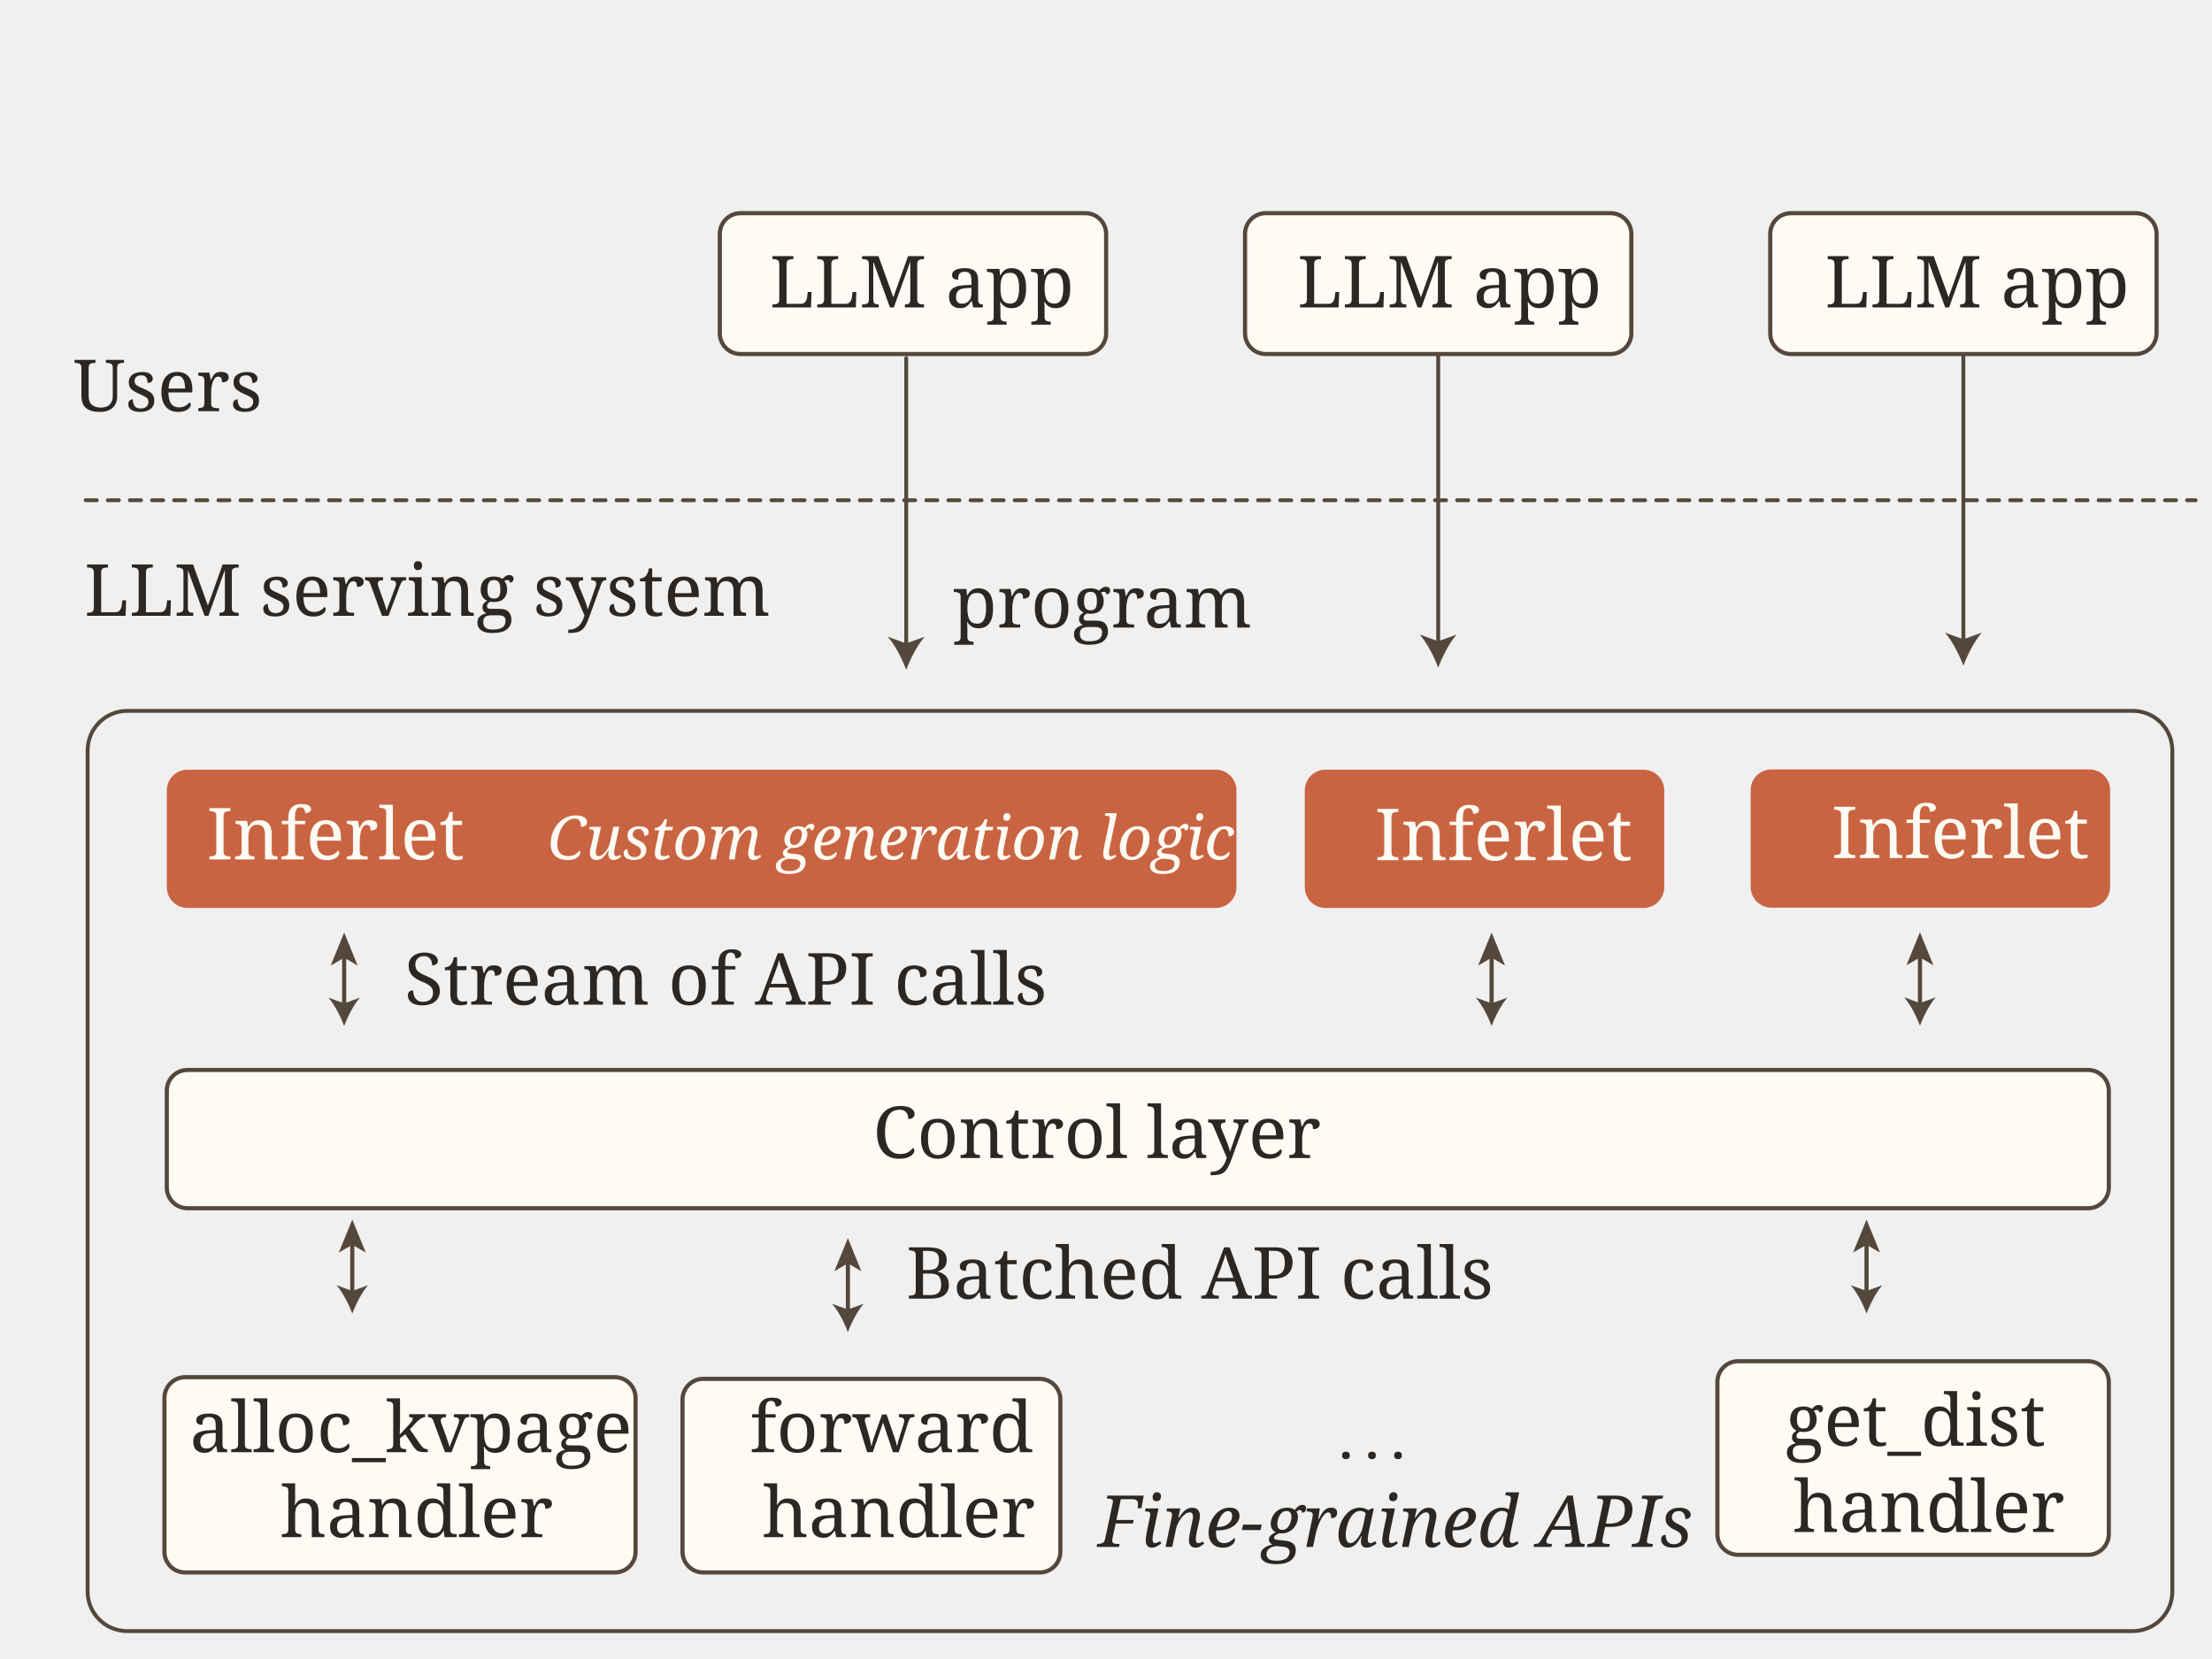
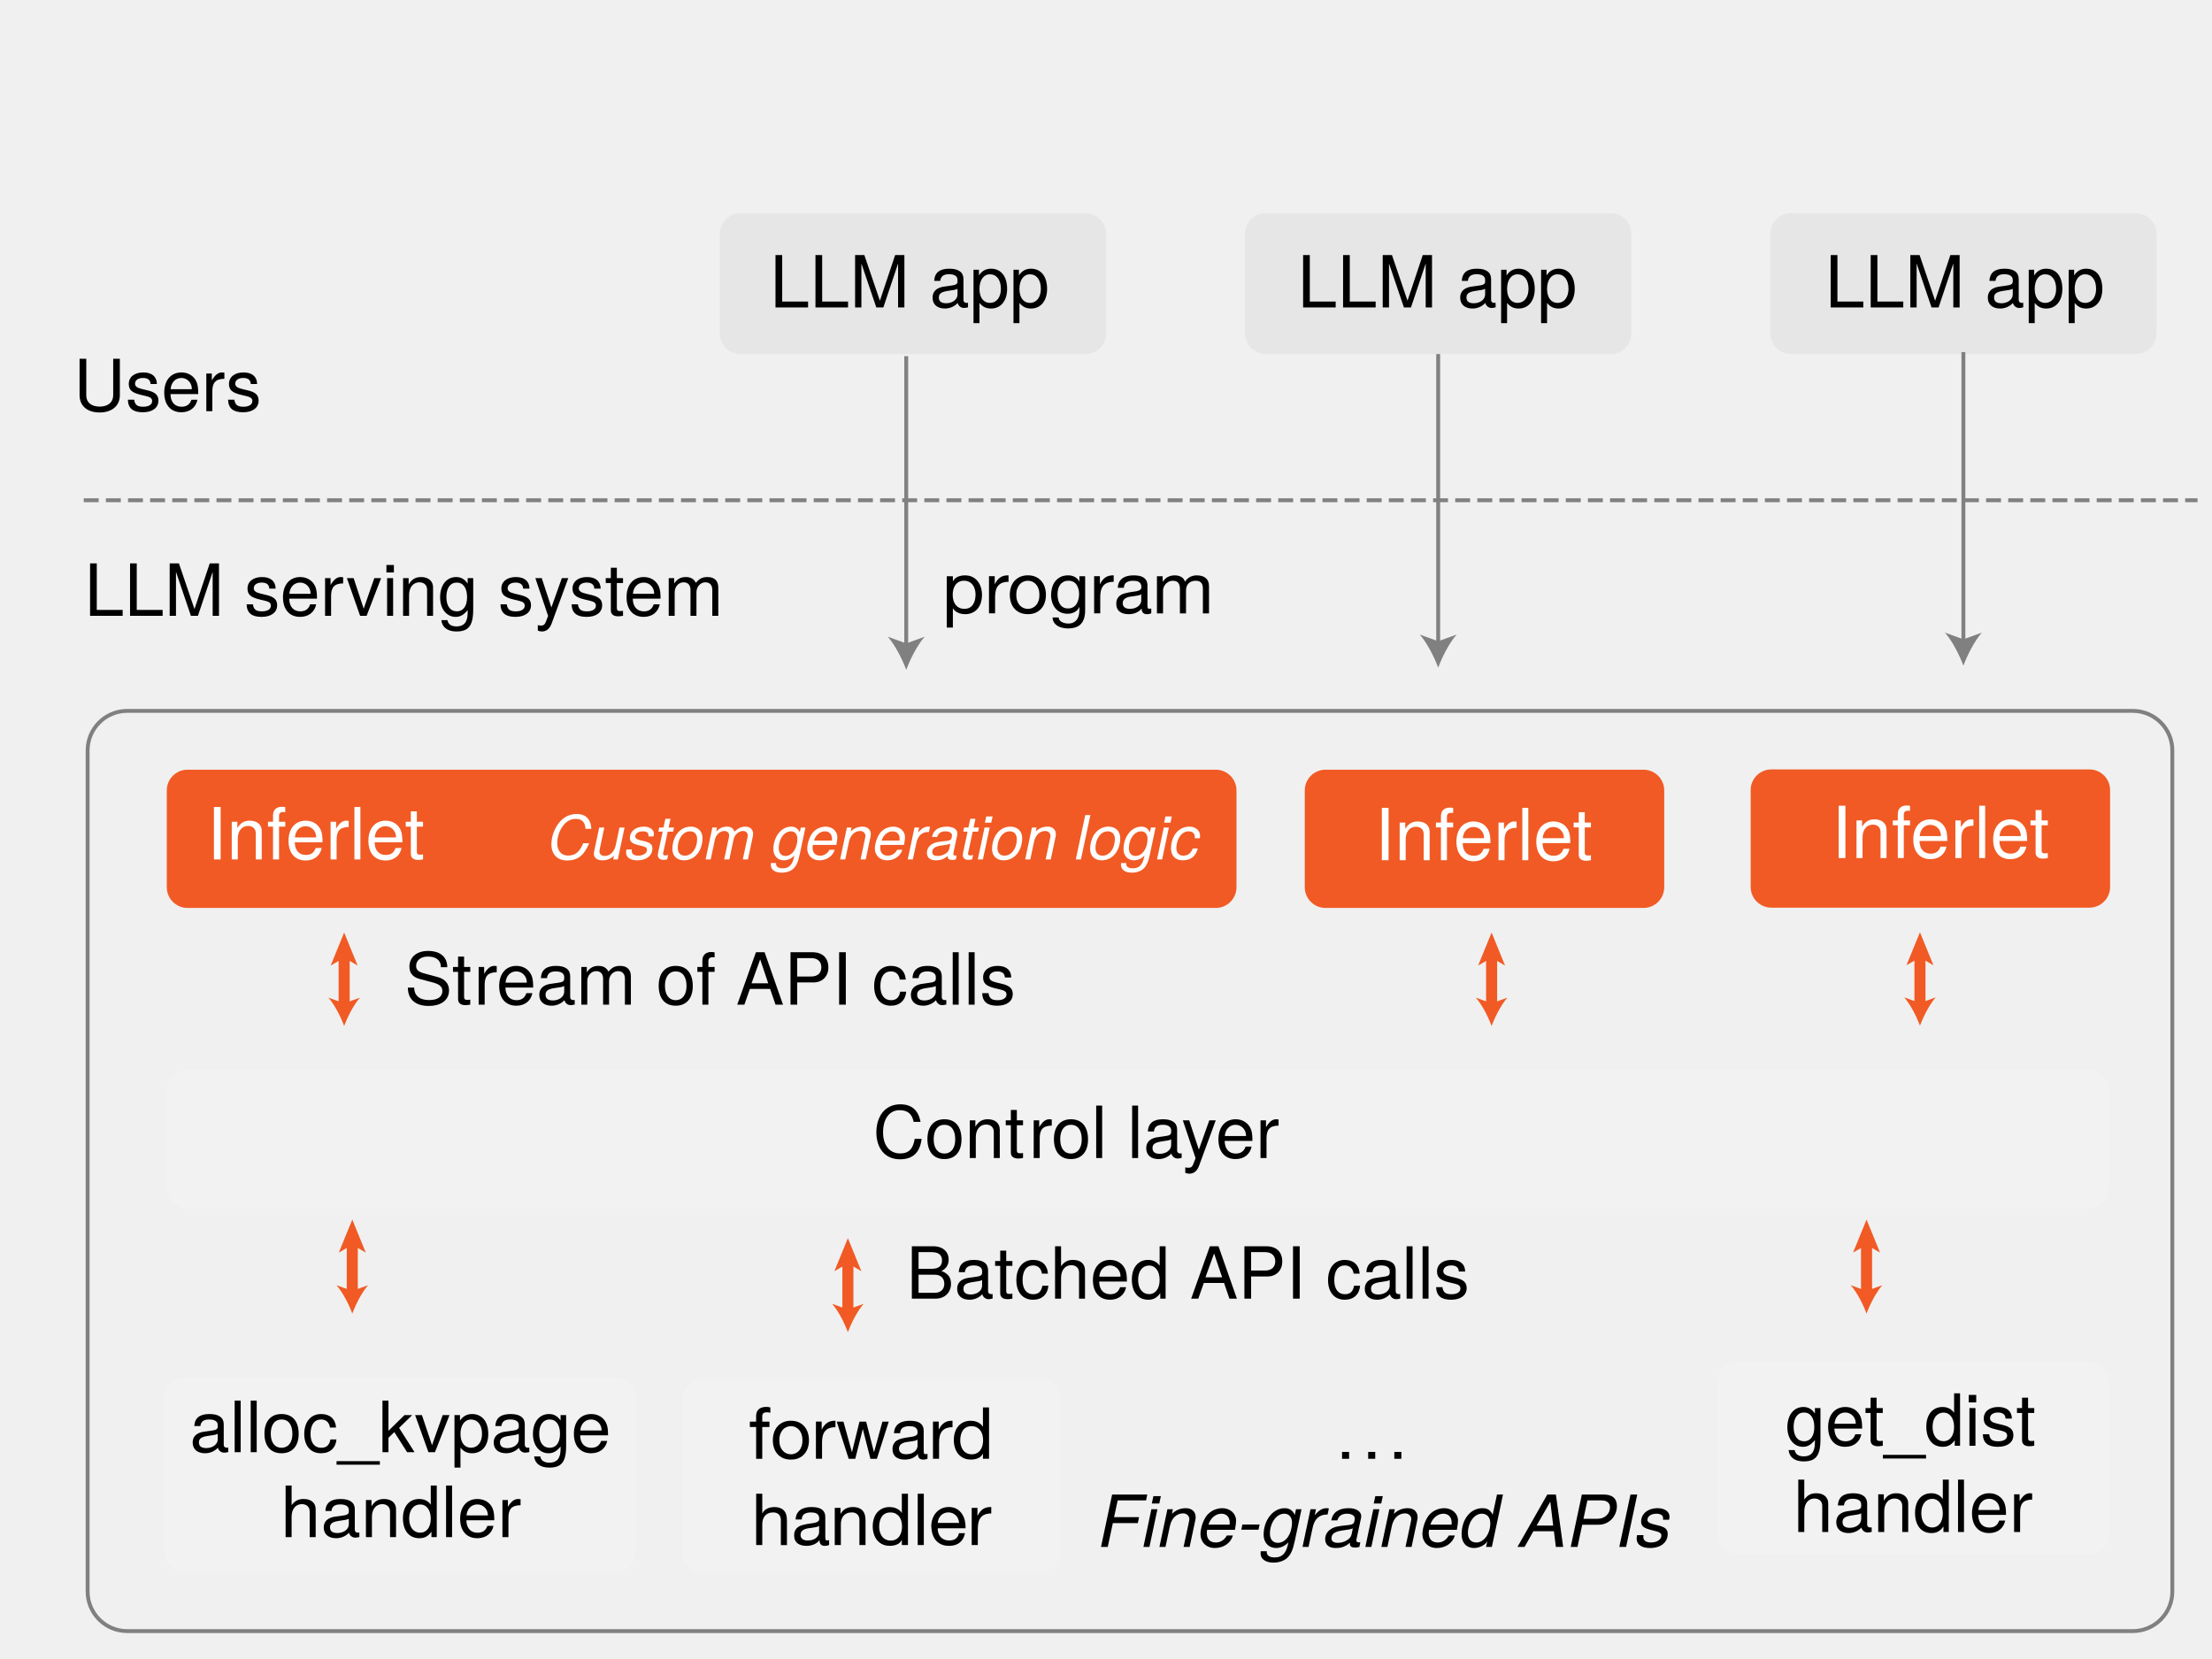
<svg xmlns="http://www.w3.org/2000/svg" id="Layer_1" data-name="Layer 1" viewBox="0 0 800 600">
  <defs>
    <style>
      .cls-1, .cls-2, .cls-3 {
-         font-family: 'IBM Plex Serif', Charter, Georgia, serif;
+         font-family: HelveticaNeue, 'Helvetica Neue';
      }

      .cls-1, .cls-2, .cls-4 {
        font-size: 26px;
      }

      .cls-1, .cls-5 {
-         fill: #fdfbf3;
-       }
- 
-       .cls-2 {
-         fill: #2c2722;
+         fill: #fff;
      }

      .cls-6 {
-         stroke: #54473b;
-         stroke-width: 1.5px;
+         stroke: #f15a24;
+         stroke-width: 4px;
      }

      .cls-6, .cls-7, .cls-8 {
        fill: none;
-         stroke-linecap: round;
+         stroke-linecap: square;
        stroke-miterlimit: 10;
      }

      .cls-9 {
-         fill: #54473b;
-       }
- 
-       .cls-orange {
-         fill: #c96442;
+         fill: #f15a24;
      }

      .cls-10 {
-         fill: #54473b;
+         fill: gray;
      }

      .cls-11 {
-         fill: #fdfbf3;
-         stroke: #54473b;
-         stroke-width: 1.5px;
+         fill: #e6e6e6;
      }

      .cls-3 {
-         fill: #2c2722;
        font-size: 25.61px;
      }

      .cls-7 {
        stroke-dasharray: 4;
      }

      .cls-7, .cls-8 {
-         stroke: #54473b;
+         stroke: gray;
        stroke-width: 1.4px;
      }

      .cls-12 {
-         fill: #2c2722;
-         font-family: 'IBM Plex Serif', Charter, Georgia, serif;
+         font-family: Helvetica-Bold, Helvetica;
        font-size: 17px;
        font-weight: 700;
      }

      .cls-13 {
        letter-spacing: 0em;
      }

      .cls-4, .cls-5 {
-         font-family: 'IBM Plex Serif', Charter, Georgia, serif;
+         font-family: HelveticaNeue-LightItalic, 'Helvetica Neue';
        font-style: italic;
-         font-weight: 400;
-       }
- 
-       .cls-4 {
-         fill: #2c2722;
+         font-weight: 300;
      }

      .cls-14 {
-         fill: #fdfbf3;
-         stroke: #54473b;
-         stroke-width: 1.5px;
+         fill: #f2f2f2;
      }

      .cls-15 {
        letter-spacing: -.02em;
      }

      .cls-16 {
        letter-spacing: -.02em;
      }

      .cls-5 {
        font-size: 22px;
      }
    </style>
  </defs>
  <rect class="cls-11" x="450.28" y="77.1" width="139.72" height="50.94" rx="7.5" ry="7.5" />
  <rect class="cls-11" x="640.23" y="77.1" width="139.72" height="50.94" rx="7.5" ry="7.5" />
-   <text class="cls-2" transform="translate(344.62 226.96)">
-     <tspan x="0" y="0">program</tspan>
-   </text>
+   <g>
+     <path d="M344.62,208.4v1.82h.05c.36-.75.94-1.29,1.72-1.62.78-.34,1.64-.51,2.57-.51,1.04,0,1.95.19,2.72.57.77.38,1.41.9,1.92,1.55.51.65.9,1.4,1.16,2.25.26.85.39,1.75.39,2.7s-.13,1.85-.38,2.7c-.25.85-.63,1.59-1.14,2.22-.51.63-1.15,1.13-1.92,1.5-.77.36-1.67.55-2.69.55-.33,0-.7-.04-1.11-.1s-.81-.18-1.21-.34c-.4-.16-.78-.37-1.13-.64-.36-.27-.65-.6-.9-1h-.05v6.92h-2.21v-18.56h2.21ZM352.57,213.17c-.17-.6-.42-1.13-.75-1.6-.34-.47-.77-.84-1.3-1.12-.53-.28-1.15-.42-1.86-.42-.75,0-1.38.15-1.9.44-.52.29-.94.68-1.27,1.16-.33.48-.57,1.02-.71,1.62-.15.61-.22,1.22-.22,1.85,0,.66.08,1.3.23,1.91s.4,1.16.74,1.62.78.85,1.31,1.13c.54.29,1.19.43,1.95.43s1.4-.15,1.91-.44c.51-.29.92-.68,1.23-1.17.31-.49.54-1.04.68-1.66.14-.62.21-1.26.21-1.92,0-.62-.08-1.24-.25-1.83Z" />
+     <path d="M359.76,208.4v2.83h.05c.54-1.09,1.2-1.9,1.98-2.42.78-.52,1.77-.76,2.96-.73v2.34c-.88,0-1.64.12-2.26.36s-1.13.6-1.51,1.07c-.38.47-.66,1.04-.83,1.7-.17.67-.26,1.43-.26,2.3v5.98h-2.21v-13.44h2.08Z" />
+     <path d="M365.63,212.36c.28-.86.69-1.6,1.25-2.24s1.24-1.13,2.05-1.5c.82-.36,1.75-.55,2.81-.55s2.01.18,2.82.55c.81.36,1.49.86,2.04,1.5.55.63.97,1.38,1.25,2.24.28.86.42,1.78.42,2.77s-.14,1.91-.42,2.76c-.28.85-.69,1.59-1.25,2.22-.56.63-1.24,1.13-2.04,1.48-.81.36-1.75.53-2.82.53s-1.99-.18-2.81-.53c-.81-.36-1.5-.85-2.05-1.48s-.97-1.37-1.25-2.22c-.28-.85-.42-1.77-.42-2.76s.14-1.91.42-2.77ZM367.88,217.3c.22.63.52,1.16.9,1.59.38.42.83.75,1.34.98.51.22,1.05.34,1.62.34s1.11-.11,1.62-.34c.51-.23.96-.55,1.34-.98.38-.42.68-.95.9-1.59.22-.63.32-1.36.32-2.17s-.11-1.54-.32-2.17c-.22-.63-.52-1.17-.9-1.6-.38-.43-.83-.76-1.34-.99-.51-.23-1.05-.34-1.62-.34s-1.11.11-1.62.34c-.51.23-.96.55-1.34.99-.38.43-.68.97-.9,1.6s-.33,1.36-.33,2.17.11,1.54.33,2.17Z" />
+     <path d="M390.96,225.64c-1,1.09-2.58,1.64-4.73,1.64-.62,0-1.26-.07-1.91-.21-.65-.14-1.24-.36-1.77-.68-.53-.31-.97-.72-1.31-1.22-.35-.5-.54-1.12-.57-1.85h2.21c.02.4.14.74.38,1.01.23.28.52.5.86.68.34.17.71.3,1.1.38s.78.12,1.14.12c.73,0,1.34-.13,1.85-.38.5-.25.92-.6,1.25-1.04s.57-.97.71-1.6.22-1.31.22-2.05v-.88h-.05c-.38.83-.96,1.44-1.73,1.83-.77.39-1.59.58-2.46.58-1.01,0-1.88-.18-2.63-.55-.75-.36-1.37-.85-1.87-1.47-.5-.62-.88-1.33-1.13-2.16-.25-.82-.38-1.69-.38-2.61,0-.8.1-1.62.31-2.46.21-.84.55-1.6,1.04-2.29.49-.68,1.13-1.25,1.92-1.69.8-.44,1.78-.66,2.94-.66.85,0,1.63.19,2.34.56.71.37,1.26.93,1.66,1.68h.03v-1.92h2.08v12.3c0,2.2-.5,3.85-1.51,4.94ZM388.13,219.59c.51-.3.92-.7,1.23-1.2.31-.49.54-1.05.69-1.68.15-.62.22-1.25.22-1.87,0-.59-.07-1.17-.21-1.74-.14-.57-.36-1.09-.66-1.55-.3-.46-.7-.83-1.18-1.1-.49-.28-1.08-.42-1.77-.42s-1.32.13-1.82.4c-.5.27-.92.63-1.24,1.08-.32.45-.55.97-.7,1.56s-.22,1.21-.22,1.85c0,.61.06,1.21.18,1.82s.33,1.16.62,1.65.68.89,1.17,1.2c.49.3,1.09.46,1.82.46s1.35-.15,1.86-.46Z" />
+     <path d="M397.79,208.4v2.83h.05c.54-1.09,1.2-1.9,1.98-2.42.78-.52,1.77-.76,2.96-.73v2.34c-.88,0-1.64.12-2.26.36s-1.13.6-1.51,1.07c-.38.47-.66,1.04-.83,1.7-.17.67-.26,1.43-.26,2.3v5.98h-2.21v-13.44h2.08Z" />
+     <path d="M416.36,221.79c-.38.22-.91.34-1.59.34-.57,0-1.03-.16-1.36-.48-.34-.32-.51-.84-.51-1.57-.61.73-1.31,1.25-2.12,1.57-.81.32-1.68.48-2.61.48-.61,0-1.18-.07-1.73-.21-.55-.14-1.02-.36-1.42-.65-.4-.29-.71-.68-.95-1.16-.23-.48-.35-1.05-.35-1.73,0-.76.13-1.39.39-1.87.26-.49.6-.88,1.03-1.18.42-.3.91-.53,1.46-.69s1.11-.29,1.68-.39c.61-.12,1.18-.21,1.73-.27.55-.06,1.03-.15,1.44-.26.42-.11.74-.28.99-.49s.36-.53.36-.95c0-.48-.09-.88-.27-1.17-.18-.29-.42-.52-.7-.68-.29-.16-.61-.26-.96-.31-.36-.05-.71-.08-1.05-.08-.94,0-1.72.18-2.34.53-.62.36-.96,1.03-1.01,2.02h-2.21c.03-.83.21-1.53.52-2.11.31-.57.73-1.04,1.25-1.39.52-.36,1.11-.61,1.78-.77.67-.16,1.38-.23,2.14-.23.61,0,1.21.04,1.81.13.6.09,1.14.26,1.62.53.48.27.88.64,1.17,1.13.29.48.44,1.12.44,1.89v6.9c0,.52.03.9.09,1.14.06.24.26.36.61.36.19,0,.42-.03.68-.1v1.72ZM412.77,214.9c-.28.21-.64.36-1.09.45-.45.1-.92.17-1.42.23s-.99.13-1.5.21c-.5.08-.95.2-1.35.38-.4.17-.72.42-.98.74-.25.32-.38.75-.38,1.31,0,.36.07.67.22.92.15.25.34.45.57.61.23.16.51.27.82.34.31.07.64.1.99.1.73,0,1.35-.1,1.87-.3.52-.2.94-.45,1.27-.75s.57-.63.73-.98c.16-.35.23-.69.23-1v-2.25Z" />
+     <path d="M420.49,208.4v1.98h.05c1-1.53,2.45-2.29,4.34-2.29.83,0,1.59.17,2.26.52.68.35,1.15.94,1.43,1.77.45-.73,1.04-1.29,1.78-1.69.74-.4,1.55-.6,2.43-.6.68,0,1.29.07,1.83.22.55.15,1.01.38,1.4.69.39.31.69.71.91,1.21s.33,1.09.33,1.78v9.85h-2.21v-8.81c0-.42-.04-.81-.1-1.17-.07-.36-.2-.68-.39-.95s-.46-.48-.79-.64c-.34-.16-.78-.23-1.31-.23-1.09,0-1.95.31-2.57.94s-.94,1.46-.94,2.5v8.37h-2.21v-8.81c0-.43-.04-.83-.12-1.2-.08-.36-.21-.68-.4-.95-.19-.27-.45-.48-.77-.62-.32-.15-.73-.22-1.23-.22-.64,0-1.19.13-1.65.39s-.83.57-1.12.94c-.29.36-.49.74-.62,1.13-.13.39-.19.71-.19.97v8.37h-2.21v-13.44h2.08Z" />
+   </g>
  <path class="cls-10" d="M771.33,257.8c7.51,0,13.62,6.11,13.62,13.62v304.17c0,7.51-6.11,13.62-13.62,13.62H46.01c-7.51,0-13.62-6.11-13.62-13.62v-304.17c0-7.51,6.11-13.62,13.62-13.62h725.33M771.33,256.4H46.01c-8.3,0-15.02,6.72-15.02,15.02v304.17c0,8.3,6.72,15.02,15.02,15.02h725.33c8.3,0,15.02-6.72,15.02-15.02v-304.17c0-8.3-6.72-15.02-15.02-15.02h0Z" />
  <line class="cls-7" x1="30.99" y1="180.92" x2="794.07" y2="180.92" />
-   <rect class="cls-orange" x="60.32" y="278.37" width="386.87" height="50" rx="7.5" ry="7.5" />
+   <rect class="cls-9" x="60.32" y="278.37" width="386.87" height="50" rx="7.5" ry="7.5" />
  <text class="cls-1" transform="translate(74.78 310.82)">
    <tspan x="0" y="0">Inferlet</tspan>
  </text>
  <rect class="cls-14" x="60.32" y="386.97" width="702.36" height="50" rx="7.5" ry="7.5" />
  <text class="cls-2" transform="translate(315.7 418.81)">
-     <tspan x="0" y="0">Control layer</tspan>
+     <tspan x="0" y="0">Cont</tspan>
+     <tspan class="cls-16" x="56.34" y="0">r</tspan>
+     <tspan class="cls-13" x="64.53" y="0">ol layer</tspan>
  </text>
  <rect class="cls-14" x="59.47" y="498.08" width="170.39" height="70.63" rx="7.5" ry="7.5" />
  <text class="cls-3" transform="translate(68.58 525.2) scale(1.02 1)">
    <tspan x="0" y="0">alloc_kvpage</tspan>
    <tspan x="32.24" y="30.73">handler</tspan>
  </text>
  <rect class="cls-14" x="246.84" y="498.68" width="136.65" height="70.03" rx="7.5" ry="7.5" />
  <rect class="cls-14" x="621.12" y="492.31" width="141.56" height="70" rx="7.5" ry="7.5" />
-   <text class="cls-3" transform="translate(271.2 525.2) scale(1.02 1)">
-     <tspan x="0" y="0">forward</tspan>
-     <tspan x="4.49" y="30.73">handler</tspan>
-   </text>
-   <rect class="cls-orange" x="471.89" y="278.37" width="130" height="50" rx="7.5" ry="7.5" />
+   <g>
+     <path d="M271.2,516.1v-1.95h2.26v-2c0-1.09.32-1.92.95-2.48s1.56-.85,2.77-.85c.21,0,.45.02.71.05.27.03.51.09.72.16v1.92c-.19-.07-.4-.12-.62-.14-.23-.03-.43-.04-.62-.04-.54,0-.95.1-1.25.31-.29.21-.44.61-.44,1.2v1.87h2.6v1.95h-2.6v11.49h-2.21v-11.49h-2.26Z" />
+     <path d="M279.93,518.12c.28-.86.69-1.6,1.25-2.24s1.24-1.13,2.05-1.5c.82-.36,1.75-.55,2.81-.55s2.01.18,2.82.55c.81.36,1.49.86,2.04,1.5.55.63.97,1.38,1.25,2.24.28.86.42,1.78.42,2.77s-.14,1.91-.42,2.76c-.28.85-.69,1.59-1.25,2.22-.56.63-1.24,1.13-2.04,1.48-.81.36-1.75.53-2.82.53s-1.99-.18-2.81-.53c-.81-.36-1.5-.85-2.05-1.48s-.97-1.37-1.25-2.22c-.28-.85-.42-1.77-.42-2.76s.14-1.91.42-2.77ZM282.18,523.06c.22.63.52,1.16.9,1.59.38.42.83.75,1.34.98.51.22,1.05.34,1.62.34s1.11-.11,1.62-.34c.51-.23.96-.55,1.34-.98.38-.42.68-.95.9-1.59.22-.63.32-1.36.32-2.17s-.11-1.54-.32-2.17c-.22-.63-.52-1.17-.9-1.6-.38-.43-.83-.76-1.34-.99-.51-.23-1.05-.34-1.62-.34s-1.11.11-1.62.34c-.51.23-.96.55-1.34.99-.38.43-.68.97-.9,1.6s-.33,1.36-.33,2.17.11,1.54.33,2.17Z" />
+     <path d="M297.17,514.15v2.83h.05c.54-1.09,1.2-1.9,1.98-2.42.78-.52,1.77-.76,2.96-.73v2.34c-.88,0-1.64.12-2.26.36s-1.13.6-1.51,1.07c-.38.47-.66,1.04-.83,1.7-.17.67-.26,1.43-.26,2.3v5.98h-2.21v-13.44h2.08Z" />
+     <path d="M314.8,527.59l-2.73-10.69h-.05l-2.7,10.69h-2.39l-4.32-13.44h2.44l3.04,11h.05l2.7-11h2.42l2.81,11h.05l3.02-11h2.29l-4.29,13.44h-2.34Z" />
+     <path d="M335.44,527.54c-.38.22-.91.34-1.59.34-.57,0-1.03-.16-1.37-.48-.34-.32-.51-.84-.51-1.57-.61.73-1.31,1.25-2.12,1.57-.81.32-1.68.48-2.61.48-.61,0-1.18-.07-1.73-.21s-1.02-.36-1.42-.65c-.4-.29-.71-.68-.95-1.16-.23-.48-.35-1.05-.35-1.73,0-.76.13-1.39.39-1.87s.6-.88,1.03-1.18c.42-.3.91-.53,1.46-.69s1.1-.29,1.68-.39c.61-.12,1.18-.21,1.73-.27.55-.06,1.03-.15,1.44-.26.42-.11.75-.28.99-.49.24-.22.36-.53.36-.95,0-.48-.09-.88-.27-1.17-.18-.29-.42-.52-.7-.68s-.61-.26-.96-.31c-.36-.05-.71-.08-1.05-.08-.94,0-1.72.18-2.34.53-.62.36-.96,1.03-1.01,2.02h-2.21c.04-.83.21-1.53.52-2.11.31-.57.73-1.04,1.25-1.39.52-.36,1.11-.61,1.78-.77.67-.16,1.38-.23,2.15-.23.61,0,1.21.04,1.81.13.6.09,1.14.26,1.62.53.49.27.88.64,1.17,1.13s.44,1.12.44,1.89v6.9c0,.52.03.9.09,1.14s.26.36.61.36c.19,0,.42-.03.68-.1v1.72ZM331.85,520.65c-.28.21-.64.36-1.09.45-.45.1-.92.17-1.42.23s-.99.13-1.5.21c-.5.08-.95.2-1.35.38-.4.17-.72.42-.97.74-.25.32-.38.75-.38,1.31,0,.36.07.67.22.92s.34.45.57.61.51.27.82.34c.31.07.64.1.99.1.73,0,1.35-.1,1.87-.3.52-.2.94-.45,1.27-.75.33-.3.57-.63.73-.98.16-.35.23-.69.23-1v-2.25Z" />
+     <path d="M339.5,514.15v2.83h.05c.54-1.09,1.2-1.9,1.98-2.42.78-.52,1.77-.76,2.96-.73v2.34c-.88,0-1.64.12-2.26.36s-1.13.6-1.51,1.07c-.38.47-.66,1.04-.83,1.7-.17.67-.26,1.43-.26,2.3v5.98h-2.21v-13.44h2.08Z" />
+     <path d="M355.49,527.59v-1.82h-.05c-.36.75-.94,1.28-1.72,1.61-.78.33-1.64.49-2.57.49-1.04,0-1.95-.19-2.72-.57-.77-.38-1.41-.89-1.92-1.53-.51-.64-.9-1.39-1.16-2.24s-.39-1.75-.39-2.7.12-1.85.38-2.7c.25-.85.63-1.59,1.14-2.22s1.15-1.14,1.92-1.51c.77-.37,1.67-.56,2.69-.56.35,0,.72.04,1.12.1.4.07.8.19,1.2.35s.78.38,1.13.65c.36.27.65.6.9,1h.05v-6.92h2.21v18.56h-2.21ZM347.54,522.82c.16.6.42,1.13.75,1.6s.77.84,1.3,1.12c.53.28,1.15.42,1.86.42s1.38-.15,1.9-.44.94-.68,1.27-1.16c.33-.48.57-1.02.71-1.62.15-.61.22-1.22.22-1.85,0-.66-.08-1.3-.23-1.91-.16-.62-.4-1.16-.74-1.62s-.78-.84-1.31-1.13-1.19-.43-1.95-.43-1.38.15-1.9.44c-.52.29-.94.69-1.25,1.17-.31.49-.54,1.04-.68,1.66s-.21,1.27-.21,1.92c0,.62.08,1.23.25,1.83Z" />
+     <path d="M275.69,540.23v7.1h.05c.17-.42.42-.77.73-1.05.31-.29.66-.52,1.05-.7.39-.18.8-.32,1.22-.4s.84-.13,1.24-.13c.88,0,1.62.12,2.21.36.59.24,1.07.58,1.43,1.01.36.43.62.95.77,1.55s.22,1.26.22,1.99v8.84h-2.21v-9.1c0-.83-.24-1.49-.73-1.98s-1.15-.73-2-.73c-.68,0-1.26.1-1.75.31s-.91.5-1.24.88c-.33.38-.58.83-.74,1.34-.17.51-.25,1.07-.25,1.68v7.59h-2.21v-18.56h2.21Z" />
+     <path d="M299.85,558.74c-.38.22-.91.34-1.59.34-.57,0-1.03-.16-1.36-.48-.34-.32-.51-.84-.51-1.57-.61.73-1.31,1.25-2.12,1.57-.81.32-1.68.48-2.61.48-.61,0-1.18-.07-1.73-.21-.55-.14-1.02-.36-1.42-.65-.4-.29-.71-.68-.95-1.16-.23-.48-.35-1.05-.35-1.73,0-.76.13-1.39.39-1.87.26-.49.6-.88,1.03-1.18.42-.3.91-.53,1.46-.69s1.11-.29,1.68-.39c.61-.12,1.18-.21,1.73-.27.55-.06,1.03-.15,1.44-.26.42-.11.74-.28.99-.49s.36-.53.36-.95c0-.48-.09-.88-.27-1.17-.18-.29-.42-.52-.7-.68-.29-.16-.61-.26-.96-.31-.36-.05-.71-.08-1.05-.08-.94,0-1.72.18-2.34.53-.62.36-.96,1.03-1.01,2.02h-2.21c.03-.83.21-1.53.52-2.11.31-.57.73-1.04,1.25-1.39.52-.36,1.11-.61,1.78-.77.67-.16,1.38-.23,2.14-.23.61,0,1.21.04,1.81.13.6.09,1.14.26,1.62.53.48.27.88.64,1.17,1.13.29.48.44,1.12.44,1.89v6.9c0,.52.03.9.09,1.14.06.24.26.36.61.36.19,0,.42-.03.68-.1v1.72ZM296.26,551.85c-.28.21-.64.36-1.09.45-.45.1-.92.17-1.42.23s-.99.13-1.5.21c-.5.08-.95.2-1.35.38-.4.17-.72.42-.98.74-.25.32-.38.75-.38,1.31,0,.36.07.67.22.92.15.25.34.45.57.61.23.16.51.27.82.34.31.07.64.1.99.1.73,0,1.35-.1,1.87-.3.52-.2.94-.45,1.27-.75s.57-.63.73-.98c.16-.35.23-.69.23-1v-2.25Z" />
+     <path d="M303.98,545.35v2.13h.05c.92-1.63,2.38-2.44,4.37-2.44.88,0,1.62.12,2.21.36.59.24,1.07.58,1.43,1.01.36.43.62.95.77,1.55s.22,1.26.22,1.99v8.84h-2.21v-9.1c0-.83-.24-1.49-.73-1.98-.49-.49-1.15-.73-2-.73-.68,0-1.26.1-1.75.31-.49.21-.91.5-1.24.88-.33.38-.58.83-.74,1.34-.17.51-.25,1.07-.25,1.68v7.59h-2.21v-13.44h2.08Z" />
+     <path d="M326.16,558.79v-1.82h-.05c-.36.75-.94,1.28-1.72,1.61s-1.64.49-2.57.49c-1.04,0-1.95-.19-2.72-.57s-1.41-.89-1.92-1.53c-.51-.64-.9-1.39-1.16-2.24s-.39-1.75-.39-2.7.12-1.85.38-2.7c.25-.85.63-1.59,1.14-2.22s1.15-1.14,1.92-1.51c.77-.37,1.67-.56,2.69-.56.35,0,.72.04,1.12.1.4.07.8.19,1.2.35.4.17.78.38,1.13.65.35.27.65.6.9,1h.05v-6.92h2.21v18.56h-2.21ZM318.22,554.02c.16.6.42,1.13.75,1.6s.77.84,1.3,1.12c.53.28,1.15.42,1.86.42s1.38-.15,1.9-.44c.52-.29.94-.68,1.27-1.16.33-.48.57-1.02.71-1.62.15-.61.22-1.22.22-1.85,0-.66-.08-1.3-.23-1.91-.16-.62-.4-1.16-.74-1.62s-.78-.84-1.31-1.13-1.19-.43-1.95-.43-1.38.15-1.9.44c-.52.29-.94.69-1.25,1.17-.31.49-.54,1.04-.68,1.66s-.21,1.27-.21,1.92c0,.62.08,1.23.25,1.83Z" />
+     <path d="M334.11,540.23v18.56h-2.21v-18.56h2.21Z" />
+     <path d="M347.06,557.94c-1.01.76-2.27,1.14-3.8,1.14-1.07,0-2.01-.17-2.79-.52-.79-.35-1.45-.83-1.99-1.46-.54-.62-.94-1.37-1.21-2.24-.27-.87-.42-1.81-.46-2.83,0-1.02.16-1.96.47-2.81.31-.85.75-1.59,1.31-2.21s1.23-1.11,2-1.46c.77-.35,1.62-.52,2.53-.52,1.2,0,2.19.25,2.98.74.79.49,1.42,1.12,1.9,1.88s.81,1.59.99,2.5c.18.9.25,1.76.22,2.57h-10.06c-.02.59.05,1.15.21,1.68s.41,1,.75,1.4.79.73,1.33.97c.54.24,1.17.36,1.9.36.94,0,1.7-.22,2.3-.65.6-.43.99-1.09,1.18-1.98h2.18c-.29,1.51-.94,2.64-1.95,3.41ZM346.53,549.3c-.2-.47-.47-.87-.81-1.21-.34-.34-.74-.61-1.2-.81-.46-.2-.97-.3-1.52-.3s-1.09.1-1.55.3-.85.47-1.18.82c-.33.35-.59.75-.78,1.21-.19.46-.3.95-.34,1.47h7.72c-.04-.52-.15-1.01-.35-1.48Z" />
+     <path d="M353.51,545.35v2.83h.05c.54-1.09,1.2-1.9,1.98-2.42.78-.52,1.77-.76,2.96-.73v2.34c-.88,0-1.64.12-2.26.36-.62.24-1.13.6-1.51,1.07-.38.47-.66,1.04-.83,1.7-.17.67-.26,1.43-.26,2.3v5.98h-2.21v-13.44h2.08Z" />
+   </g>
+   <rect class="cls-9" x="471.89" y="278.37" width="130" height="50" rx="7.5" ry="7.5" />
  <text class="cls-1" transform="translate(497.17 311.11)">
    <tspan x="0" y="0">Inferlet</tspan>
  </text>
-   <rect class="cls-orange" x="633.15" y="278.27" width="130" height="50" rx="7.5" ry="7.5" />
+   <rect class="cls-9" x="633.15" y="278.27" width="130" height="50" rx="7.5" ry="7.5" />
  <text class="cls-1" transform="translate(662.4 310.34)">
    <tspan x="0" y="0">Inferlet</tspan>
  </text>
  <text class="cls-2" transform="translate(146.26 363.34)">
-     <tspan x="0" y="0">Stream of API calls</tspan>
+     <tspan x="0" y="0">St</tspan>
+     <tspan class="cls-15" x="25.04" y="0">r</tspan>
+     <tspan x="33.23" y="0">eam of API calls</tspan>
  </text>
  <text class="cls-2" transform="translate(327.74 469.68)">
    <tspan x="0" y="0">Batched API calls</tspan>
  </text>
  <text class="cls-5" transform="translate(198.03 310.82)">
    <tspan x="0" y="0">Custom generation logic</tspan>
  </text>
  <text class="cls-2" transform="translate(645.67 522.87)">
    <tspan x="0" y="0">get_dist</tspan>
    <tspan x="2.89" y="31.2">handler</tspan>
  </text>
  <text class="cls-12" transform="translate(484.28 527.59)">
    <tspan x="0" y="0">. . .</tspan>
  </text>
  <g>
    <line class="cls-6" x1="694.38" y1="345.64" x2="694.38" y2="363.72" />
    <polygon class="cls-9" points="694.38 337.16 689.5 349.1 694.38 346.27 699.25 349.1 694.38 337.16" />
    <path class="cls-9" d="M694.38,370.96c-1.26-3.41-3.42-7.64-5.71-10.26l5.71,2.06,5.71-2.06c-2.29,2.62-4.44,6.85-5.71,10.26Z" />
  </g>
  <g>
    <line class="cls-6" x1="539.46" y1="345.74" x2="539.46" y2="363.82" />
    <polygon class="cls-9" points="539.46 337.27 534.58 349.21 539.46 346.37 544.33 349.21 539.46 337.27" />
    <path class="cls-9" d="M539.46,371.07c-1.26-3.41-3.42-7.64-5.71-10.26l5.71,2.06,5.71-2.06c-2.29,2.62-4.44,6.85-5.71,10.26Z" />
  </g>
  <g>
    <line class="cls-6" x1="124.47" y1="345.74" x2="124.47" y2="363.82" />
    <polygon class="cls-9" points="124.47 337.27 119.59 349.21 124.47 346.37 129.35 349.21 124.47 337.27" />
    <path class="cls-9" d="M124.47,371.07c-1.26-3.41-3.42-7.64-5.71-10.26l5.71,2.06,5.71-2.06c-2.29,2.62-4.44,6.85-5.71,10.26Z" />
  </g>
  <g>
    <line class="cls-6" x1="127.41" y1="449.56" x2="127.41" y2="467.84" />
    <polygon class="cls-9" points="127.41 441.08 122.53 453.02 127.41 450.19 132.29 453.02 127.41 441.08" />
    <path class="cls-9" d="M127.41,475.08c-1.26-3.41-3.42-7.64-5.71-10.26l5.71,2.06,5.71-2.06c-2.29,2.62-4.44,6.85-5.71,10.26Z" />
  </g>
  <g>
    <line class="cls-6" x1="306.65" y1="456.27" x2="306.65" y2="474.55" />
    <polygon class="cls-9" points="306.65 447.8 301.77 459.74 306.65 456.9 311.52 459.74 306.65 447.8" />
    <path class="cls-9" d="M306.65,481.8c-1.26-3.41-3.42-7.64-5.71-10.26l5.71,2.06,5.71-2.06c-2.29,2.62-4.44,6.85-5.71,10.26Z" />
  </g>
  <g>
    <line class="cls-6" x1="675.06" y1="449.56" x2="675.06" y2="467.84" />
    <polygon class="cls-9" points="675.06 441.08 670.18 453.02 675.06 450.19 679.94 453.02 675.06 441.08" />
    <path class="cls-9" d="M675.06,475.08c-1.26-3.41-3.42-7.64-5.71-10.26l5.71,2.06,5.71-2.06c-2.29,2.62-4.44,6.85-5.71,10.26Z" />
  </g>
  <text class="cls-4" transform="translate(397.15 559.47)">
    <tspan x="0" y="0">Fine-grained APIs</tspan>
  </text>
  <rect class="cls-11" x="260.33" y="77.1" width="139.72" height="50.94" rx="7.5" ry="7.5" />
  <text class="cls-2" transform="translate(278.39 111.19)">
    <tspan x="0" y="0">LLM app</tspan>
  </text>
  <text class="cls-2" transform="translate(469.21 111.19)">
    <tspan x="0" y="0">LLM app</tspan>
  </text>
  <text class="cls-2" transform="translate(660.03 111.19)">
    <tspan x="0" y="0">LLM app</tspan>
  </text>
  <g>
    <line class="cls-8" x1="327.75" y1="129.52" x2="327.75" y2="233.81" />
    <path class="cls-10" d="M327.75,242.26c-1.48-3.98-3.99-8.91-6.66-11.97l6.66,2.41,6.66-2.41c-2.67,3.06-5.18,7.99-6.66,11.97Z" />
  </g>
  <g>
    <line class="cls-8" x1="520.14" y1="128.74" x2="520.14" y2="233.02" />
    <path class="cls-10" d="M520.14,241.47c-1.48-3.98-3.99-8.91-6.66-11.97l6.66,2.41,6.66-2.41c-2.67,3.06-5.18,7.99-6.66,11.97Z" />
  </g>
  <g>
    <line class="cls-8" x1="710.09" y1="128.04" x2="710.09" y2="232.32" />
    <path class="cls-10" d="M710.09,240.77c-1.48-3.98-3.99-8.91-6.66-11.97l6.66,2.41,6.66-2.41c-2.67,3.06-5.18,7.99-6.66,11.97Z" />
  </g>
  <text class="cls-2" transform="translate(30.5 222.71)">
    <tspan x="0" y="0">LLM serving system</tspan>
  </text>
  <text class="cls-2" transform="translate(26.58 148.71)">
    <tspan x="0" y="0">Users</tspan>
  </text>
</svg>
